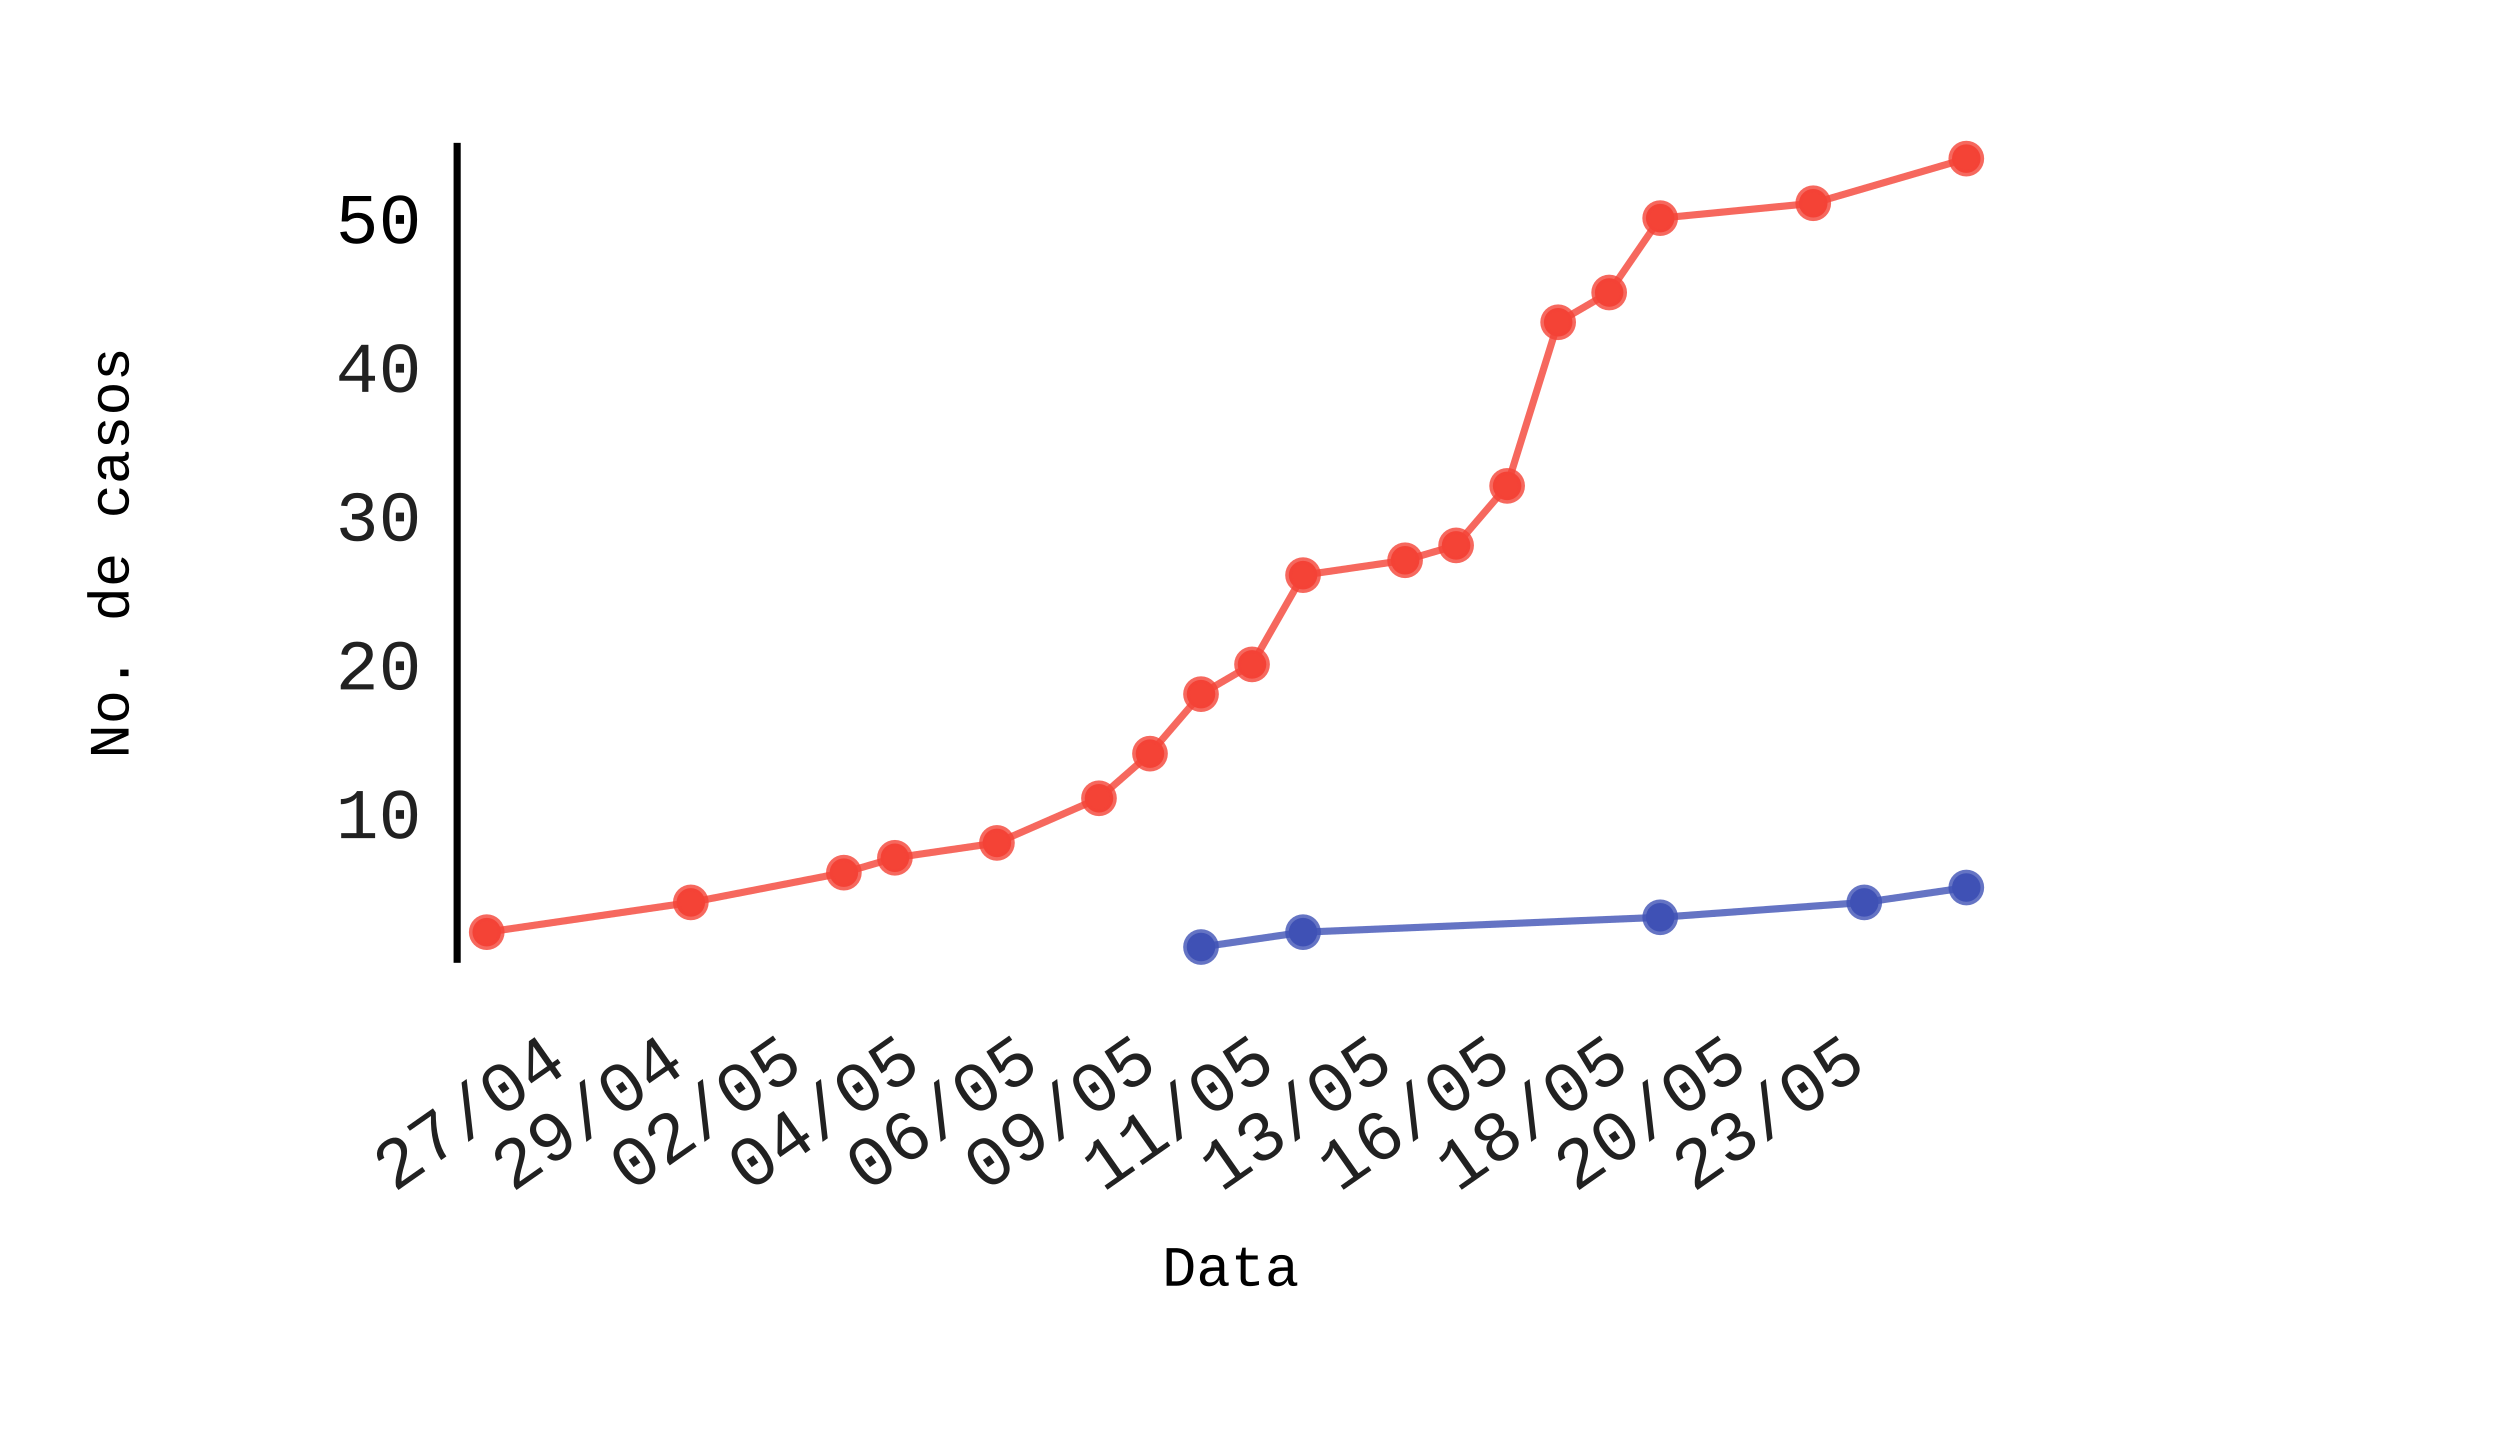
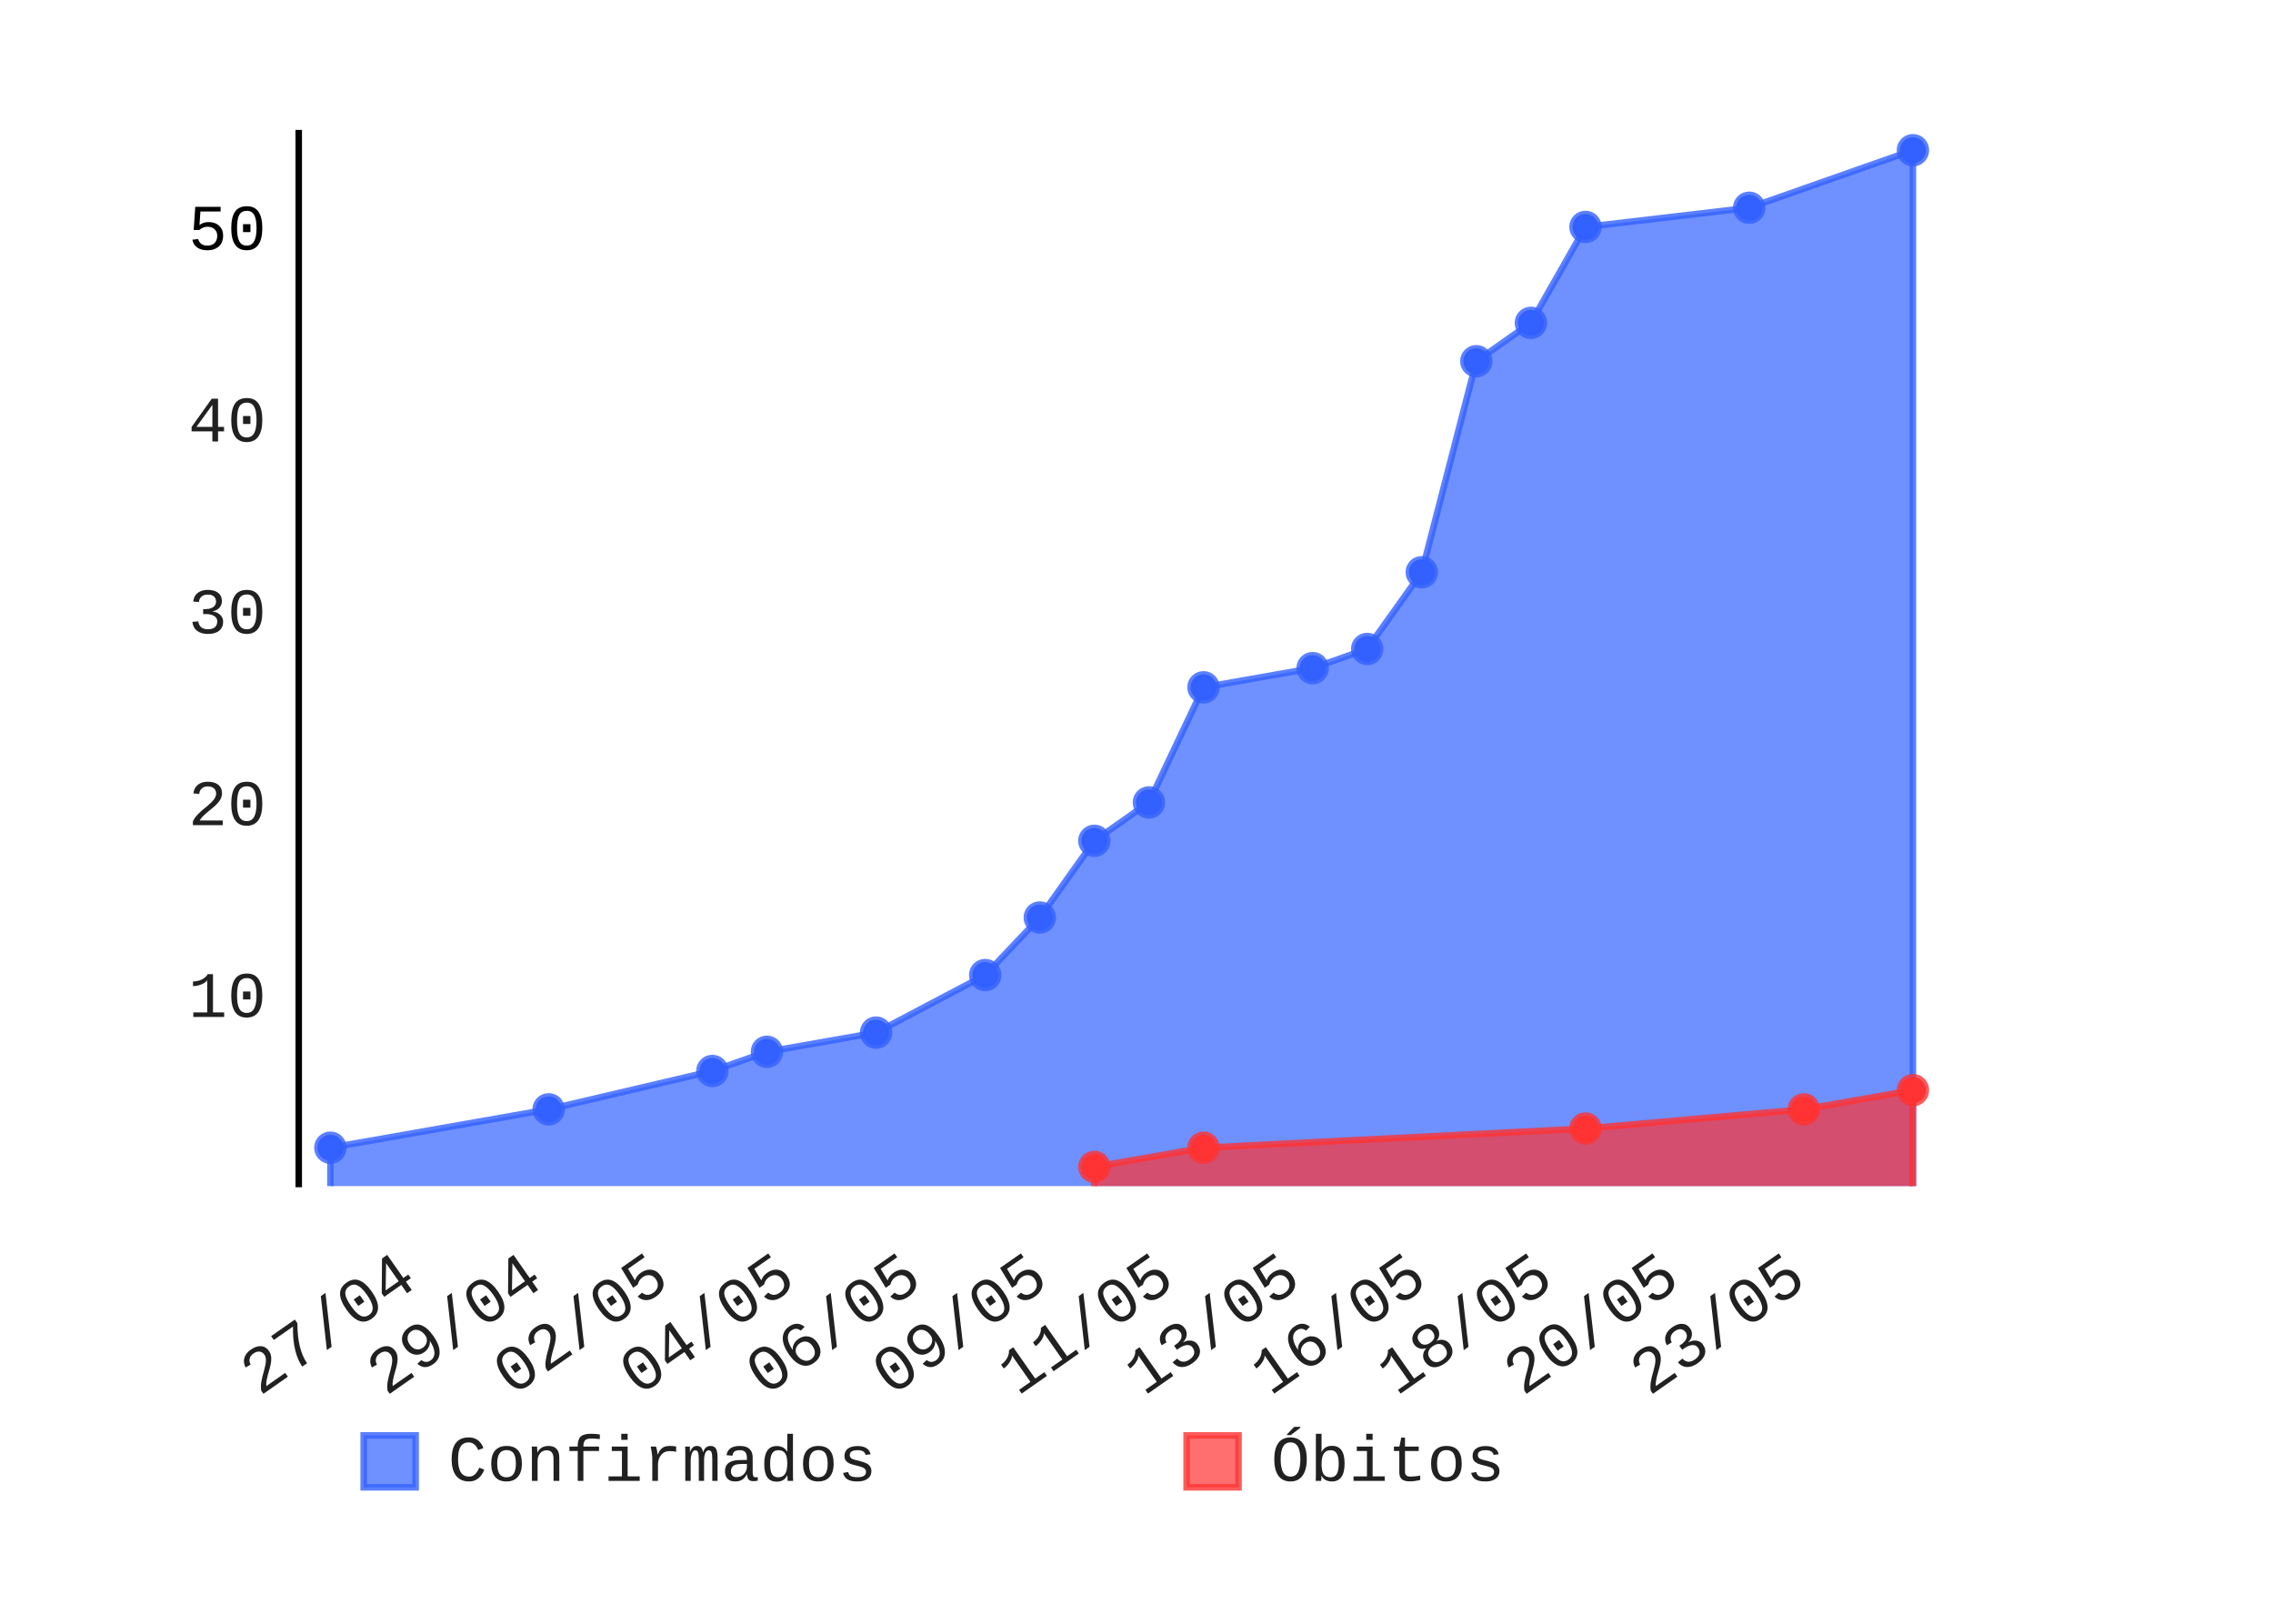
- <svg xmlns="http://www.w3.org/2000/svg" id="chart-250aeedc-1b10-4cfb-8ff2-e95dd06236c2" class="pygal-chart" viewBox="0 0 350 200" width="350" height="200">
+ <svg xmlns="http://www.w3.org/2000/svg" id="chart-d5975259-6585-4f6f-a6d3-bb495faca012" class="pygal-chart" viewBox="0 0 350 250" width="350" height="250">
  <defs>
-     <style type="text/css">#chart-250aeedc-1b10-4cfb-8ff2-e95dd06236c2{-webkit-user-select:none;-webkit-font-smoothing:antialiased;font-family:Consolas,"Liberation Mono",Menlo,Courier,monospace}#chart-250aeedc-1b10-4cfb-8ff2-e95dd06236c2 .title{font-family:Consolas,"Liberation Mono",Menlo,Courier,monospace;font-size:8px}#chart-250aeedc-1b10-4cfb-8ff2-e95dd06236c2 .legends .legend text{font-family:Consolas,"Liberation Mono",Menlo,Courier,monospace;font-size:14px}#chart-250aeedc-1b10-4cfb-8ff2-e95dd06236c2 .axis text{font-family:Consolas,"Liberation Mono",Menlo,Courier,monospace;font-size:10px}#chart-250aeedc-1b10-4cfb-8ff2-e95dd06236c2 .axis text.major{font-family:Consolas,"Liberation Mono",Menlo,Courier,monospace;font-size:10px}#chart-250aeedc-1b10-4cfb-8ff2-e95dd06236c2 .text-overlay text.value{font-family:Consolas,"Liberation Mono",Menlo,Courier,monospace;font-size:16px}#chart-250aeedc-1b10-4cfb-8ff2-e95dd06236c2 .text-overlay text.label{font-family:Consolas,"Liberation Mono",Menlo,Courier,monospace;font-size:10px}#chart-250aeedc-1b10-4cfb-8ff2-e95dd06236c2 .tooltip{font-family:Consolas,"Liberation Mono",Menlo,Courier,monospace;font-size:14px}#chart-250aeedc-1b10-4cfb-8ff2-e95dd06236c2 text.no_data{font-family:Consolas,"Liberation Mono",Menlo,Courier,monospace;font-size:64px}
- #chart-250aeedc-1b10-4cfb-8ff2-e95dd06236c2{background-color:transparent}#chart-250aeedc-1b10-4cfb-8ff2-e95dd06236c2 path,#chart-250aeedc-1b10-4cfb-8ff2-e95dd06236c2 line,#chart-250aeedc-1b10-4cfb-8ff2-e95dd06236c2 rect,#chart-250aeedc-1b10-4cfb-8ff2-e95dd06236c2 circle{-webkit-transition:150ms;-moz-transition:150ms;transition:150ms}#chart-250aeedc-1b10-4cfb-8ff2-e95dd06236c2 .graph &gt; .background{fill:transparent}#chart-250aeedc-1b10-4cfb-8ff2-e95dd06236c2 .plot &gt; .background{fill:rgba(255,255,255,1)}#chart-250aeedc-1b10-4cfb-8ff2-e95dd06236c2 .graph{fill:rgba(0,0,0,.87)}#chart-250aeedc-1b10-4cfb-8ff2-e95dd06236c2 text.no_data{fill:rgba(0,0,0,1)}#chart-250aeedc-1b10-4cfb-8ff2-e95dd06236c2 .title{fill:rgba(0,0,0,1)}#chart-250aeedc-1b10-4cfb-8ff2-e95dd06236c2 .legends .legend text{fill:rgba(0,0,0,.87)}#chart-250aeedc-1b10-4cfb-8ff2-e95dd06236c2 .legends .legend:hover text{fill:rgba(0,0,0,1)}#chart-250aeedc-1b10-4cfb-8ff2-e95dd06236c2 .axis .line{stroke:rgba(0,0,0,1)}#chart-250aeedc-1b10-4cfb-8ff2-e95dd06236c2 .axis .guide.line{stroke:rgba(0,0,0,.54)}#chart-250aeedc-1b10-4cfb-8ff2-e95dd06236c2 .axis .major.line{stroke:rgba(0,0,0,.87)}#chart-250aeedc-1b10-4cfb-8ff2-e95dd06236c2 .axis text.major{fill:rgba(0,0,0,1)}#chart-250aeedc-1b10-4cfb-8ff2-e95dd06236c2 .axis.y .guides:hover .guide.line,#chart-250aeedc-1b10-4cfb-8ff2-e95dd06236c2 .line-graph .axis.x .guides:hover .guide.line,#chart-250aeedc-1b10-4cfb-8ff2-e95dd06236c2 .stackedline-graph .axis.x .guides:hover .guide.line,#chart-250aeedc-1b10-4cfb-8ff2-e95dd06236c2 .xy-graph .axis.x .guides:hover .guide.line{stroke:rgba(0,0,0,1)}#chart-250aeedc-1b10-4cfb-8ff2-e95dd06236c2 .axis .guides:hover text{fill:rgba(0,0,0,1)}#chart-250aeedc-1b10-4cfb-8ff2-e95dd06236c2 .reactive{fill-opacity:.7;stroke-opacity:.8}#chart-250aeedc-1b10-4cfb-8ff2-e95dd06236c2 .ci{stroke:rgba(0,0,0,.87)}#chart-250aeedc-1b10-4cfb-8ff2-e95dd06236c2 .reactive.active,#chart-250aeedc-1b10-4cfb-8ff2-e95dd06236c2 .active .reactive{fill-opacity:.8;stroke-opacity:.9;stroke-width:4}#chart-250aeedc-1b10-4cfb-8ff2-e95dd06236c2 .ci .reactive.active{stroke-width:1.5}#chart-250aeedc-1b10-4cfb-8ff2-e95dd06236c2 .series text{fill:rgba(0,0,0,1)}#chart-250aeedc-1b10-4cfb-8ff2-e95dd06236c2 .tooltip rect{fill:rgba(255,255,255,1);stroke:rgba(0,0,0,1);-webkit-transition:opacity 150ms;-moz-transition:opacity 150ms;transition:opacity 150ms}#chart-250aeedc-1b10-4cfb-8ff2-e95dd06236c2 .tooltip .label{fill:rgba(0,0,0,.87)}#chart-250aeedc-1b10-4cfb-8ff2-e95dd06236c2 .tooltip .label{fill:rgba(0,0,0,.87)}#chart-250aeedc-1b10-4cfb-8ff2-e95dd06236c2 .tooltip .legend{font-size:.8em;fill:rgba(0,0,0,.54)}#chart-250aeedc-1b10-4cfb-8ff2-e95dd06236c2 .tooltip .x_label{font-size:.6em;fill:rgba(0,0,0,1)}#chart-250aeedc-1b10-4cfb-8ff2-e95dd06236c2 .tooltip .xlink{font-size:.5em;text-decoration:underline}#chart-250aeedc-1b10-4cfb-8ff2-e95dd06236c2 .tooltip .value{font-size:1.5em}#chart-250aeedc-1b10-4cfb-8ff2-e95dd06236c2 .bound{font-size:.5em}#chart-250aeedc-1b10-4cfb-8ff2-e95dd06236c2 .max-value{font-size:.75em;fill:rgba(0,0,0,.54)}#chart-250aeedc-1b10-4cfb-8ff2-e95dd06236c2 .map-element{fill:rgba(255,255,255,1);stroke:rgba(0,0,0,.54) !important}#chart-250aeedc-1b10-4cfb-8ff2-e95dd06236c2 .map-element .reactive{fill-opacity:inherit;stroke-opacity:inherit}#chart-250aeedc-1b10-4cfb-8ff2-e95dd06236c2 .color-0,#chart-250aeedc-1b10-4cfb-8ff2-e95dd06236c2 .color-0 a:visited{stroke:#F44336;fill:#F44336}#chart-250aeedc-1b10-4cfb-8ff2-e95dd06236c2 .color-1,#chart-250aeedc-1b10-4cfb-8ff2-e95dd06236c2 .color-1 a:visited{stroke:#3F51B5;fill:#3F51B5}#chart-250aeedc-1b10-4cfb-8ff2-e95dd06236c2 .text-overlay .color-0 text{fill:black}#chart-250aeedc-1b10-4cfb-8ff2-e95dd06236c2 .text-overlay .color-1 text{fill:black}
- #chart-250aeedc-1b10-4cfb-8ff2-e95dd06236c2 text.no_data{text-anchor:middle}#chart-250aeedc-1b10-4cfb-8ff2-e95dd06236c2 .guide.line{fill:none}#chart-250aeedc-1b10-4cfb-8ff2-e95dd06236c2 .centered{text-anchor:middle}#chart-250aeedc-1b10-4cfb-8ff2-e95dd06236c2 .title{text-anchor:middle}#chart-250aeedc-1b10-4cfb-8ff2-e95dd06236c2 .legends .legend text{fill-opacity:1}#chart-250aeedc-1b10-4cfb-8ff2-e95dd06236c2 .axis.x text{text-anchor:middle}#chart-250aeedc-1b10-4cfb-8ff2-e95dd06236c2 .axis.x:not(.web) text[transform]{text-anchor:start}#chart-250aeedc-1b10-4cfb-8ff2-e95dd06236c2 .axis.x:not(.web) text[transform].backwards{text-anchor:end}#chart-250aeedc-1b10-4cfb-8ff2-e95dd06236c2 .axis.y text{text-anchor:end}#chart-250aeedc-1b10-4cfb-8ff2-e95dd06236c2 .axis.y text[transform].backwards{text-anchor:start}#chart-250aeedc-1b10-4cfb-8ff2-e95dd06236c2 .axis.y2 text{text-anchor:start}#chart-250aeedc-1b10-4cfb-8ff2-e95dd06236c2 .axis.y2 text[transform].backwards{text-anchor:end}#chart-250aeedc-1b10-4cfb-8ff2-e95dd06236c2 .axis .guide.line{stroke-dasharray:4,4}#chart-250aeedc-1b10-4cfb-8ff2-e95dd06236c2 .axis .major.guide.line{stroke-dasharray:6,6}#chart-250aeedc-1b10-4cfb-8ff2-e95dd06236c2 .horizontal .axis.y .guide.line,#chart-250aeedc-1b10-4cfb-8ff2-e95dd06236c2 .horizontal .axis.y2 .guide.line,#chart-250aeedc-1b10-4cfb-8ff2-e95dd06236c2 .vertical .axis.x .guide.line{opacity:0}#chart-250aeedc-1b10-4cfb-8ff2-e95dd06236c2 .horizontal .axis.always_show .guide.line,#chart-250aeedc-1b10-4cfb-8ff2-e95dd06236c2 .vertical .axis.always_show .guide.line{opacity:1 !important}#chart-250aeedc-1b10-4cfb-8ff2-e95dd06236c2 .axis.y .guides:hover .guide.line,#chart-250aeedc-1b10-4cfb-8ff2-e95dd06236c2 .axis.y2 .guides:hover .guide.line,#chart-250aeedc-1b10-4cfb-8ff2-e95dd06236c2 .axis.x .guides:hover .guide.line{opacity:1}#chart-250aeedc-1b10-4cfb-8ff2-e95dd06236c2 .axis .guides:hover text{opacity:1}#chart-250aeedc-1b10-4cfb-8ff2-e95dd06236c2 .nofill{fill:none}#chart-250aeedc-1b10-4cfb-8ff2-e95dd06236c2 .subtle-fill{fill-opacity:.2}#chart-250aeedc-1b10-4cfb-8ff2-e95dd06236c2 .dot{stroke-width:1px;fill-opacity:1}#chart-250aeedc-1b10-4cfb-8ff2-e95dd06236c2 .dot.active{stroke-width:5px}#chart-250aeedc-1b10-4cfb-8ff2-e95dd06236c2 .dot.negative{fill:transparent}#chart-250aeedc-1b10-4cfb-8ff2-e95dd06236c2 text,#chart-250aeedc-1b10-4cfb-8ff2-e95dd06236c2 tspan{stroke:none !important}#chart-250aeedc-1b10-4cfb-8ff2-e95dd06236c2 .series text.active{opacity:1}#chart-250aeedc-1b10-4cfb-8ff2-e95dd06236c2 .tooltip rect{fill-opacity:.95;stroke-width:.5}#chart-250aeedc-1b10-4cfb-8ff2-e95dd06236c2 .tooltip text{fill-opacity:1}#chart-250aeedc-1b10-4cfb-8ff2-e95dd06236c2 .showable{visibility:hidden}#chart-250aeedc-1b10-4cfb-8ff2-e95dd06236c2 .showable.shown{visibility:visible}#chart-250aeedc-1b10-4cfb-8ff2-e95dd06236c2 .gauge-background{fill:rgba(229,229,229,1);stroke:none}#chart-250aeedc-1b10-4cfb-8ff2-e95dd06236c2 .bg-lines{stroke:transparent;stroke-width:2px}</style>
+     <style type="text/css">#chart-d5975259-6585-4f6f-a6d3-bb495faca012{-webkit-user-select:none;-webkit-font-smoothing:antialiased;font-family:Consolas,"Liberation Mono",Menlo,Courier,monospace}#chart-d5975259-6585-4f6f-a6d3-bb495faca012 .title{font-family:Consolas,"Liberation Mono",Menlo,Courier,monospace;font-size:8px}#chart-d5975259-6585-4f6f-a6d3-bb495faca012 .legends .legend text{font-family:Consolas,"Liberation Mono",Menlo,Courier,monospace;font-size:10px}#chart-d5975259-6585-4f6f-a6d3-bb495faca012 .axis text{font-family:Consolas,"Liberation Mono",Menlo,Courier,monospace;font-size:10px}#chart-d5975259-6585-4f6f-a6d3-bb495faca012 .axis text.major{font-family:Consolas,"Liberation Mono",Menlo,Courier,monospace;font-size:10px}#chart-d5975259-6585-4f6f-a6d3-bb495faca012 .text-overlay text.value{font-family:Consolas,"Liberation Mono",Menlo,Courier,monospace;font-size:16px}#chart-d5975259-6585-4f6f-a6d3-bb495faca012 .text-overlay text.label{font-family:Consolas,"Liberation Mono",Menlo,Courier,monospace;font-size:10px}#chart-d5975259-6585-4f6f-a6d3-bb495faca012 .tooltip{font-family:Consolas,"Liberation Mono",Menlo,Courier,monospace;font-size:12px}#chart-d5975259-6585-4f6f-a6d3-bb495faca012 text.no_data{font-family:Consolas,"Liberation Mono",Menlo,Courier,monospace;font-size:64px}
+ #chart-d5975259-6585-4f6f-a6d3-bb495faca012{background-color:transparent}#chart-d5975259-6585-4f6f-a6d3-bb495faca012 path,#chart-d5975259-6585-4f6f-a6d3-bb495faca012 line,#chart-d5975259-6585-4f6f-a6d3-bb495faca012 rect,#chart-d5975259-6585-4f6f-a6d3-bb495faca012 circle{-webkit-transition:150ms;-moz-transition:150ms;transition:150ms}#chart-d5975259-6585-4f6f-a6d3-bb495faca012 .graph &gt; .background{fill:transparent}#chart-d5975259-6585-4f6f-a6d3-bb495faca012 .plot &gt; .background{fill:rgba(255,255,255,1)}#chart-d5975259-6585-4f6f-a6d3-bb495faca012 .graph{fill:rgba(0,0,0,.87)}#chart-d5975259-6585-4f6f-a6d3-bb495faca012 text.no_data{fill:rgba(0,0,0,1)}#chart-d5975259-6585-4f6f-a6d3-bb495faca012 .title{fill:rgba(0,0,0,1)}#chart-d5975259-6585-4f6f-a6d3-bb495faca012 .legends .legend text{fill:rgba(0,0,0,.87)}#chart-d5975259-6585-4f6f-a6d3-bb495faca012 .legends .legend:hover text{fill:rgba(0,0,0,1)}#chart-d5975259-6585-4f6f-a6d3-bb495faca012 .axis .line{stroke:rgba(0,0,0,1)}#chart-d5975259-6585-4f6f-a6d3-bb495faca012 .axis .guide.line{stroke:rgba(0,0,0,.54)}#chart-d5975259-6585-4f6f-a6d3-bb495faca012 .axis .major.line{stroke:rgba(0,0,0,.87)}#chart-d5975259-6585-4f6f-a6d3-bb495faca012 .axis text.major{fill:rgba(0,0,0,1)}#chart-d5975259-6585-4f6f-a6d3-bb495faca012 .axis.y .guides:hover .guide.line,#chart-d5975259-6585-4f6f-a6d3-bb495faca012 .line-graph .axis.x .guides:hover .guide.line,#chart-d5975259-6585-4f6f-a6d3-bb495faca012 .stackedline-graph .axis.x .guides:hover .guide.line,#chart-d5975259-6585-4f6f-a6d3-bb495faca012 .xy-graph .axis.x .guides:hover .guide.line{stroke:rgba(0,0,0,1)}#chart-d5975259-6585-4f6f-a6d3-bb495faca012 .axis .guides:hover text{fill:rgba(0,0,0,1)}#chart-d5975259-6585-4f6f-a6d3-bb495faca012 .reactive{fill-opacity:.7;stroke-opacity:.8}#chart-d5975259-6585-4f6f-a6d3-bb495faca012 .ci{stroke:rgba(0,0,0,.87)}#chart-d5975259-6585-4f6f-a6d3-bb495faca012 .reactive.active,#chart-d5975259-6585-4f6f-a6d3-bb495faca012 .active .reactive{fill-opacity:.8;stroke-opacity:.9;stroke-width:4}#chart-d5975259-6585-4f6f-a6d3-bb495faca012 .ci .reactive.active{stroke-width:1.5}#chart-d5975259-6585-4f6f-a6d3-bb495faca012 .series text{fill:rgba(0,0,0,1)}#chart-d5975259-6585-4f6f-a6d3-bb495faca012 .tooltip rect{fill:rgba(255,255,255,1);stroke:rgba(0,0,0,1);-webkit-transition:opacity 150ms;-moz-transition:opacity 150ms;transition:opacity 150ms}#chart-d5975259-6585-4f6f-a6d3-bb495faca012 .tooltip .label{fill:rgba(0,0,0,.87)}#chart-d5975259-6585-4f6f-a6d3-bb495faca012 .tooltip .label{fill:rgba(0,0,0,.87)}#chart-d5975259-6585-4f6f-a6d3-bb495faca012 .tooltip .legend{font-size:.8em;fill:rgba(0,0,0,.54)}#chart-d5975259-6585-4f6f-a6d3-bb495faca012 .tooltip .x_label{font-size:.6em;fill:rgba(0,0,0,1)}#chart-d5975259-6585-4f6f-a6d3-bb495faca012 .tooltip .xlink{font-size:.5em;text-decoration:underline}#chart-d5975259-6585-4f6f-a6d3-bb495faca012 .tooltip .value{font-size:1.5em}#chart-d5975259-6585-4f6f-a6d3-bb495faca012 .bound{font-size:.5em}#chart-d5975259-6585-4f6f-a6d3-bb495faca012 .max-value{font-size:.75em;fill:rgba(0,0,0,.54)}#chart-d5975259-6585-4f6f-a6d3-bb495faca012 .map-element{fill:rgba(255,255,255,1);stroke:rgba(0,0,0,.54) !important}#chart-d5975259-6585-4f6f-a6d3-bb495faca012 .map-element .reactive{fill-opacity:inherit;stroke-opacity:inherit}#chart-d5975259-6585-4f6f-a6d3-bb495faca012 .color-0,#chart-d5975259-6585-4f6f-a6d3-bb495faca012 .color-0 a:visited{stroke:#3361FF;fill:#3361FF}#chart-d5975259-6585-4f6f-a6d3-bb495faca012 .color-1,#chart-d5975259-6585-4f6f-a6d3-bb495faca012 .color-1 a:visited{stroke:#FF3333;fill:#FF3333}#chart-d5975259-6585-4f6f-a6d3-bb495faca012 .text-overlay .color-0 text{fill:black}#chart-d5975259-6585-4f6f-a6d3-bb495faca012 .text-overlay .color-1 text{fill:black}
+ #chart-d5975259-6585-4f6f-a6d3-bb495faca012 text.no_data{text-anchor:middle}#chart-d5975259-6585-4f6f-a6d3-bb495faca012 .guide.line{fill:none}#chart-d5975259-6585-4f6f-a6d3-bb495faca012 .centered{text-anchor:middle}#chart-d5975259-6585-4f6f-a6d3-bb495faca012 .title{text-anchor:middle}#chart-d5975259-6585-4f6f-a6d3-bb495faca012 .legends .legend text{fill-opacity:1}#chart-d5975259-6585-4f6f-a6d3-bb495faca012 .axis.x text{text-anchor:middle}#chart-d5975259-6585-4f6f-a6d3-bb495faca012 .axis.x:not(.web) text[transform]{text-anchor:start}#chart-d5975259-6585-4f6f-a6d3-bb495faca012 .axis.x:not(.web) text[transform].backwards{text-anchor:end}#chart-d5975259-6585-4f6f-a6d3-bb495faca012 .axis.y text{text-anchor:end}#chart-d5975259-6585-4f6f-a6d3-bb495faca012 .axis.y text[transform].backwards{text-anchor:start}#chart-d5975259-6585-4f6f-a6d3-bb495faca012 .axis.y2 text{text-anchor:start}#chart-d5975259-6585-4f6f-a6d3-bb495faca012 .axis.y2 text[transform].backwards{text-anchor:end}#chart-d5975259-6585-4f6f-a6d3-bb495faca012 .axis .guide.line{stroke-dasharray:4,4}#chart-d5975259-6585-4f6f-a6d3-bb495faca012 .axis .major.guide.line{stroke-dasharray:6,6}#chart-d5975259-6585-4f6f-a6d3-bb495faca012 .horizontal .axis.y .guide.line,#chart-d5975259-6585-4f6f-a6d3-bb495faca012 .horizontal .axis.y2 .guide.line,#chart-d5975259-6585-4f6f-a6d3-bb495faca012 .vertical .axis.x .guide.line{opacity:0}#chart-d5975259-6585-4f6f-a6d3-bb495faca012 .horizontal .axis.always_show .guide.line,#chart-d5975259-6585-4f6f-a6d3-bb495faca012 .vertical .axis.always_show .guide.line{opacity:1 !important}#chart-d5975259-6585-4f6f-a6d3-bb495faca012 .axis.y .guides:hover .guide.line,#chart-d5975259-6585-4f6f-a6d3-bb495faca012 .axis.y2 .guides:hover .guide.line,#chart-d5975259-6585-4f6f-a6d3-bb495faca012 .axis.x .guides:hover .guide.line{opacity:1}#chart-d5975259-6585-4f6f-a6d3-bb495faca012 .axis .guides:hover text{opacity:1}#chart-d5975259-6585-4f6f-a6d3-bb495faca012 .nofill{fill:none}#chart-d5975259-6585-4f6f-a6d3-bb495faca012 .subtle-fill{fill-opacity:.2}#chart-d5975259-6585-4f6f-a6d3-bb495faca012 .dot{stroke-width:1px;fill-opacity:1}#chart-d5975259-6585-4f6f-a6d3-bb495faca012 .dot.active{stroke-width:5px}#chart-d5975259-6585-4f6f-a6d3-bb495faca012 .dot.negative{fill:transparent}#chart-d5975259-6585-4f6f-a6d3-bb495faca012 text,#chart-d5975259-6585-4f6f-a6d3-bb495faca012 tspan{stroke:none !important}#chart-d5975259-6585-4f6f-a6d3-bb495faca012 .series text.active{opacity:1}#chart-d5975259-6585-4f6f-a6d3-bb495faca012 .tooltip rect{fill-opacity:.95;stroke-width:.5}#chart-d5975259-6585-4f6f-a6d3-bb495faca012 .tooltip text{fill-opacity:1}#chart-d5975259-6585-4f6f-a6d3-bb495faca012 .showable{visibility:hidden}#chart-d5975259-6585-4f6f-a6d3-bb495faca012 .showable.shown{visibility:visible}#chart-d5975259-6585-4f6f-a6d3-bb495faca012 .gauge-background{fill:rgba(229,229,229,1);stroke:none}#chart-d5975259-6585-4f6f-a6d3-bb495faca012 .bg-lines{stroke:transparent;stroke-width:2px}</style>
  </defs>
  <g class="graph datetimeline-graph vertical">
-     <rect x="0" y="0" width="350" height="200" class="background" />
-     <g transform="translate(64, 20)" class="plot">
-       <rect x="0" y="0" width="215.425" height="114.793" class="background" />
+     <rect x="0" y="0" width="350" height="250" class="background" />
+     <g transform="translate(46, 20)" class="plot">
+       <rect x="0" y="0" width="253.425" height="162.793" class="background" />
      <g class="axis y">
        <g class="guides">
-           <text x="-5" y="97.342" class="">10</text>
+           <text x="-5" y="136.581" class="">10</text>
        </g>
        <g class="guides">
-           <text x="-5" y="76.516" class="">20</text>
+           <text x="-5" y="107.047" class="">20</text>
        </g>
        <g class="guides">
-           <text x="-5" y="55.69" class="">30</text>
+           <text x="-5" y="77.513" class="">30</text>
        </g>
        <g class="guides">
-           <text x="-5" y="34.864" class="">40</text>
+           <text x="-5" y="47.979" class="">40</text>
        </g>
        <g class="guides">
-           <text x="-5" y="14.038" class="major">50</text>
+           <text x="-5" y="18.444" class="major">50</text>
        </g>
      </g>
      <g class="axis x">
-         <path d="M0 0 v114.793" class="line" />
+         <path d="M0 0 v162.793" class="line" />
        <g class="guides">
-           <path d="M15.783 0 v114.793" class="guide line" />
-           <text x="15.783" y="129.793" class="backwards" transform="rotate(325 15.78284 129.7927)">27/04</text>
+           <path d="M18.567 0 v162.793" class="guide line" />
+           <text x="18.567" y="177.793" class="backwards" transform="rotate(325 18.56686 177.7927)">27/04</text>
        </g>
        <g class="guides">
-           <path d="M32.317 0 v114.793" class="guide line" />
-           <text x="32.317" y="129.793" class="backwards" transform="rotate(325 32.31699 129.7927)">29/04</text>
+           <path d="M38.018 0 v162.793" class="guide line" />
+           <text x="38.018" y="177.793" class="backwards" transform="rotate(325 38.01755 177.7927)">29/04</text>
        </g>
        <g class="guides">
-           <path d="M48.851 0 v114.793" class="guide line" />
-           <text x="48.851" y="129.793" class="backwards" transform="rotate(325 48.85114 129.7927)">02/05</text>
+           <path d="M57.468 0 v162.793" class="guide line" />
+           <text x="57.468" y="177.793" class="backwards" transform="rotate(325 57.46825 177.7927)">02/05</text>
        </g>
        <g class="guides">
-           <path d="M65.385 0 v114.793" class="guide line" />
-           <text x="65.385" y="129.793" class="backwards" transform="rotate(325 65.38529 129.7927)">04/05</text>
+           <path d="M76.919 0 v162.793" class="guide line" />
+           <text x="76.919" y="177.793" class="backwards" transform="rotate(325 76.91894 177.7927)">04/05</text>
        </g>
        <g class="guides">
-           <path d="M81.919 0 v114.793" class="guide line" />
-           <text x="81.919" y="129.793" class="backwards" transform="rotate(325 81.91944 129.7927)">06/05</text>
+           <path d="M96.37 0 v162.793" class="guide line" />
+           <text x="96.37" y="177.793" class="backwards" transform="rotate(325 96.36964 177.7927)">06/05</text>
        </g>
        <g class="guides">
-           <path d="M98.454 0 v114.793" class="guide line" />
-           <text x="98.454" y="129.793" class="backwards" transform="rotate(325 98.4536 129.7927)">09/05</text>
+           <path d="M115.82 0 v162.793" class="guide line" />
+           <text x="115.82" y="177.793" class="backwards" transform="rotate(325 115.8203 177.7927)">09/05</text>
        </g>
        <g class="guides">
-           <path d="M114.988 0 v114.793" class="guide line" />
-           <text x="114.988" y="129.793" class="backwards" transform="rotate(325 114.9877 129.7927)">11/05</text>
+           <path d="M135.271 0 v162.793" class="guide line" />
+           <text x="135.271" y="177.793" class="backwards" transform="rotate(325 135.271 177.7927)">11/05</text>
        </g>
        <g class="guides">
-           <path d="M131.522 0 v114.793" class="guide line" />
-           <text x="131.522" y="129.793" class="backwards" transform="rotate(325 131.5219 129.7927)">13/05</text>
+           <path d="M154.722 0 v162.793" class="guide line" />
+           <text x="154.722" y="177.793" class="backwards" transform="rotate(325 154.7217 177.7927)">13/05</text>
        </g>
        <g class="guides">
-           <path d="M148.056 0 v114.793" class="guide line" />
-           <text x="148.056" y="129.793" class="backwards" transform="rotate(325 148.056 129.7927)">16/05</text>
+           <path d="M174.172 0 v162.793" class="guide line" />
+           <text x="174.172" y="177.793" class="backwards" transform="rotate(325 174.1724 177.7927)">16/05</text>
        </g>
        <g class="guides">
-           <path d="M164.59 0 v114.793" class="guide line" />
-           <text x="164.59" y="129.793" class="backwards" transform="rotate(325 164.5902 129.7927)">18/05</text>
+           <path d="M193.623 0 v162.793" class="guide line" />
+           <text x="193.623" y="177.793" class="backwards" transform="rotate(325 193.6231 177.7927)">18/05</text>
        </g>
        <g class="guides">
-           <path d="M181.124 0 v114.793" class="guide line" />
-           <text x="181.124" y="129.793" class="backwards" transform="rotate(325 181.1243 129.7927)">20/05</text>
+           <path d="M213.074 0 v162.793" class="guide line" />
+           <text x="213.074" y="177.793" class="backwards" transform="rotate(325 213.0738 177.7927)">20/05</text>
        </g>
        <g class="guides">
-           <path d="M197.659 0 v114.793" class="guide line" />
-           <text x="197.659" y="129.793" class="backwards" transform="rotate(325 197.6585 129.7927)">23/05</text>
+           <path d="M232.524 0 v162.793" class="guide line" />
+           <text x="232.524" y="177.793" class="backwards" transform="rotate(325 232.5245 177.7927)">23/05</text>
        </g>
      </g>
      <g class="series serie-0 color-0">
-         <path d="M4.143 110.503 L32.714 106.337 54.142 102.172 61.285 100.09 75.57 98.007 89.856 91.759 96.999 85.511 104.141 77.181 111.284 73.016 118.427 60.52 132.712 58.438 139.855 56.355 146.998 48.025 154.141 25.116 161.283 20.951 168.426 10.538 189.854 8.455 211.283 2.208" class="line reactive nofill" />
+         <path d="M4.874 162.616 L4.874 156.709 38.484 150.802 63.692 144.895 72.095 141.942 88.901 138.988 105.706 130.128 114.109 121.268 122.511 109.454 130.914 103.547 139.317 85.826 156.122 82.873 164.525 79.92 172.928 68.106 181.33 35.618 189.733 29.711 198.136 14.944 223.344 11.991 248.552 3.131 248.552 162.616" class="line reactive" />
      </g>
      <g class="series serie-1 color-1">
-         <path d="M104.141 112.585 L118.427 110.503 168.426 108.42 196.997 106.337 211.283 104.255" class="line reactive nofill" />
+         <path d="M122.511 162.616 L122.511 159.662 139.317 156.709 198.136 153.755 231.746 150.802 248.552 147.848 248.552 162.616" class="line reactive" />
      </g>
    </g>
-     <g class="titles">
-       <text x="172.287" y="180.0" class="title">Data</text>
-       <text x="0" y="95.396" class="title" transform="rotate(-90 0 77.39635)">No. de casos</text>
-     </g>
-     <g transform="translate(64, 20)" class="plot overlay">
+     <g class="titles" />
+     <g transform="translate(46, 20)" class="plot overlay">
      <g class="series serie-0 color-0">
        <g class="dots">
-           <circle cx="4.143" cy="110.503" r="2" class="dot reactive tooltip-trigger" />
+           <circle cx="4.874" cy="156.709" r="2" class="dot reactive tooltip-trigger" />
        </g>
        <g class="dots">
-           <circle cx="32.714" cy="106.337" r="2" class="dot reactive tooltip-trigger" />
+           <circle cx="38.484" cy="150.802" r="2" class="dot reactive tooltip-trigger" />
        </g>
        <g class="dots">
-           <circle cx="54.142" cy="102.172" r="2" class="dot reactive tooltip-trigger" />
+           <circle cx="63.692" cy="144.895" r="2" class="dot reactive tooltip-trigger" />
        </g>
        <g class="dots">
-           <circle cx="61.285" cy="100.09" r="2" class="dot reactive tooltip-trigger" />
+           <circle cx="72.095" cy="141.942" r="2" class="dot reactive tooltip-trigger" />
        </g>
        <g class="dots">
-           <circle cx="75.57" cy="98.007" r="2" class="dot reactive tooltip-trigger" />
+           <circle cx="88.901" cy="138.988" r="2" class="dot reactive tooltip-trigger" />
        </g>
        <g class="dots">
-           <circle cx="89.856" cy="91.759" r="2" class="dot reactive tooltip-trigger" />
+           <circle cx="105.706" cy="130.128" r="2" class="dot reactive tooltip-trigger" />
        </g>
        <g class="dots">
-           <circle cx="96.999" cy="85.511" r="2" class="dot reactive tooltip-trigger" />
+           <circle cx="114.109" cy="121.268" r="2" class="dot reactive tooltip-trigger" />
        </g>
        <g class="dots">
-           <circle cx="104.141" cy="77.181" r="2" class="dot reactive tooltip-trigger" />
+           <circle cx="122.511" cy="109.454" r="2" class="dot reactive tooltip-trigger" />
        </g>
        <g class="dots">
-           <circle cx="111.284" cy="73.016" r="2" class="dot reactive tooltip-trigger" />
+           <circle cx="130.914" cy="103.547" r="2" class="dot reactive tooltip-trigger" />
        </g>
        <g class="dots">
-           <circle cx="118.427" cy="60.52" r="2" class="dot reactive tooltip-trigger" />
+           <circle cx="139.317" cy="85.826" r="2" class="dot reactive tooltip-trigger" />
        </g>
        <g class="dots">
-           <circle cx="132.712" cy="58.438" r="2" class="dot reactive tooltip-trigger" />
+           <circle cx="156.122" cy="82.873" r="2" class="dot reactive tooltip-trigger" />
        </g>
        <g class="dots">
-           <circle cx="139.855" cy="56.355" r="2" class="dot reactive tooltip-trigger" />
+           <circle cx="164.525" cy="79.92" r="2" class="dot reactive tooltip-trigger" />
        </g>
        <g class="dots">
-           <circle cx="146.998" cy="48.025" r="2" class="dot reactive tooltip-trigger" />
+           <circle cx="172.928" cy="68.106" r="2" class="dot reactive tooltip-trigger" />
        </g>
        <g class="dots">
-           <circle cx="154.141" cy="25.116" r="2" class="dot reactive tooltip-trigger" />
+           <circle cx="181.33" cy="35.618" r="2" class="dot reactive tooltip-trigger" />
        </g>
        <g class="dots">
-           <circle cx="161.283" cy="20.951" r="2" class="dot reactive tooltip-trigger" />
+           <circle cx="189.733" cy="29.711" r="2" class="dot reactive tooltip-trigger" />
        </g>
        <g class="dots">
-           <circle cx="168.426" cy="10.538" r="2" class="dot reactive tooltip-trigger" />
+           <circle cx="198.136" cy="14.944" r="2" class="dot reactive tooltip-trigger" />
        </g>
        <g class="dots">
-           <circle cx="189.854" cy="8.455" r="2" class="dot reactive tooltip-trigger" />
+           <circle cx="223.344" cy="11.991" r="2" class="dot reactive tooltip-trigger" />
        </g>
        <g class="dots">
-           <circle cx="211.283" cy="2.208" r="2" class="dot reactive tooltip-trigger" />
+           <circle cx="248.552" cy="3.131" r="2" class="dot reactive tooltip-trigger" />
        </g>
      </g>
      <g class="series serie-1 color-1">
        <g class="dots">
-           <circle cx="104.141" cy="112.585" r="2" class="dot reactive tooltip-trigger" />
+           <circle cx="122.511" cy="159.662" r="2" class="dot reactive tooltip-trigger" />
        </g>
        <g class="dots">
-           <circle cx="118.427" cy="110.503" r="2" class="dot reactive tooltip-trigger" />
+           <circle cx="139.317" cy="156.709" r="2" class="dot reactive tooltip-trigger" />
        </g>
        <g class="dots">
-           <circle cx="168.426" cy="108.42" r="2" class="dot reactive tooltip-trigger" />
+           <circle cx="198.136" cy="153.755" r="2" class="dot reactive tooltip-trigger" />
        </g>
        <g class="dots">
-           <circle cx="196.997" cy="106.337" r="2" class="dot reactive tooltip-trigger" />
+           <circle cx="231.746" cy="150.802" r="2" class="dot reactive tooltip-trigger" />
        </g>
        <g class="dots">
-           <circle cx="211.283" cy="104.255" r="2" class="dot reactive tooltip-trigger" />
+           <circle cx="248.552" cy="147.848" r="2" class="dot reactive tooltip-trigger" />
        </g>
      </g>
    </g>
-     <g transform="translate(64, 20)" class="plot text-overlay">
+     <g transform="translate(46, 20)" class="plot text-overlay">
      <g class="series serie-0 color-0" />
      <g class="series serie-1 color-1" />
    </g>
-     <g transform="translate(64, 20)" class="plot tooltip-overlay">
+     <g transform="translate(46, 20)" class="plot tooltip-overlay">
      <g transform="translate(0 0)" style="opacity: 0" class="tooltip">
        <rect rx="10" ry="10" width="0" height="0" class="tooltip-box" />
        <g class="text" />
      </g>
    </g>
+     <g transform="translate(56, 220)" class="legends">
+       <g id="activate-serie-0" class="legend reactive activate-serie">
+         <rect x="0.0" y="1.0" width="8" height="8" class="color-0 reactive" />
+         <text x="13.0" y="8.0">Confirmados</text>
+       </g>
+       <g id="activate-serie-1" class="legend reactive activate-serie">
+         <rect x="126.713" y="1.0" width="8" height="8" class="color-1 reactive" />
+         <text x="139.713" y="8.0">Óbitos</text>
+       </g>
+     </g>
  </g>
</svg>
